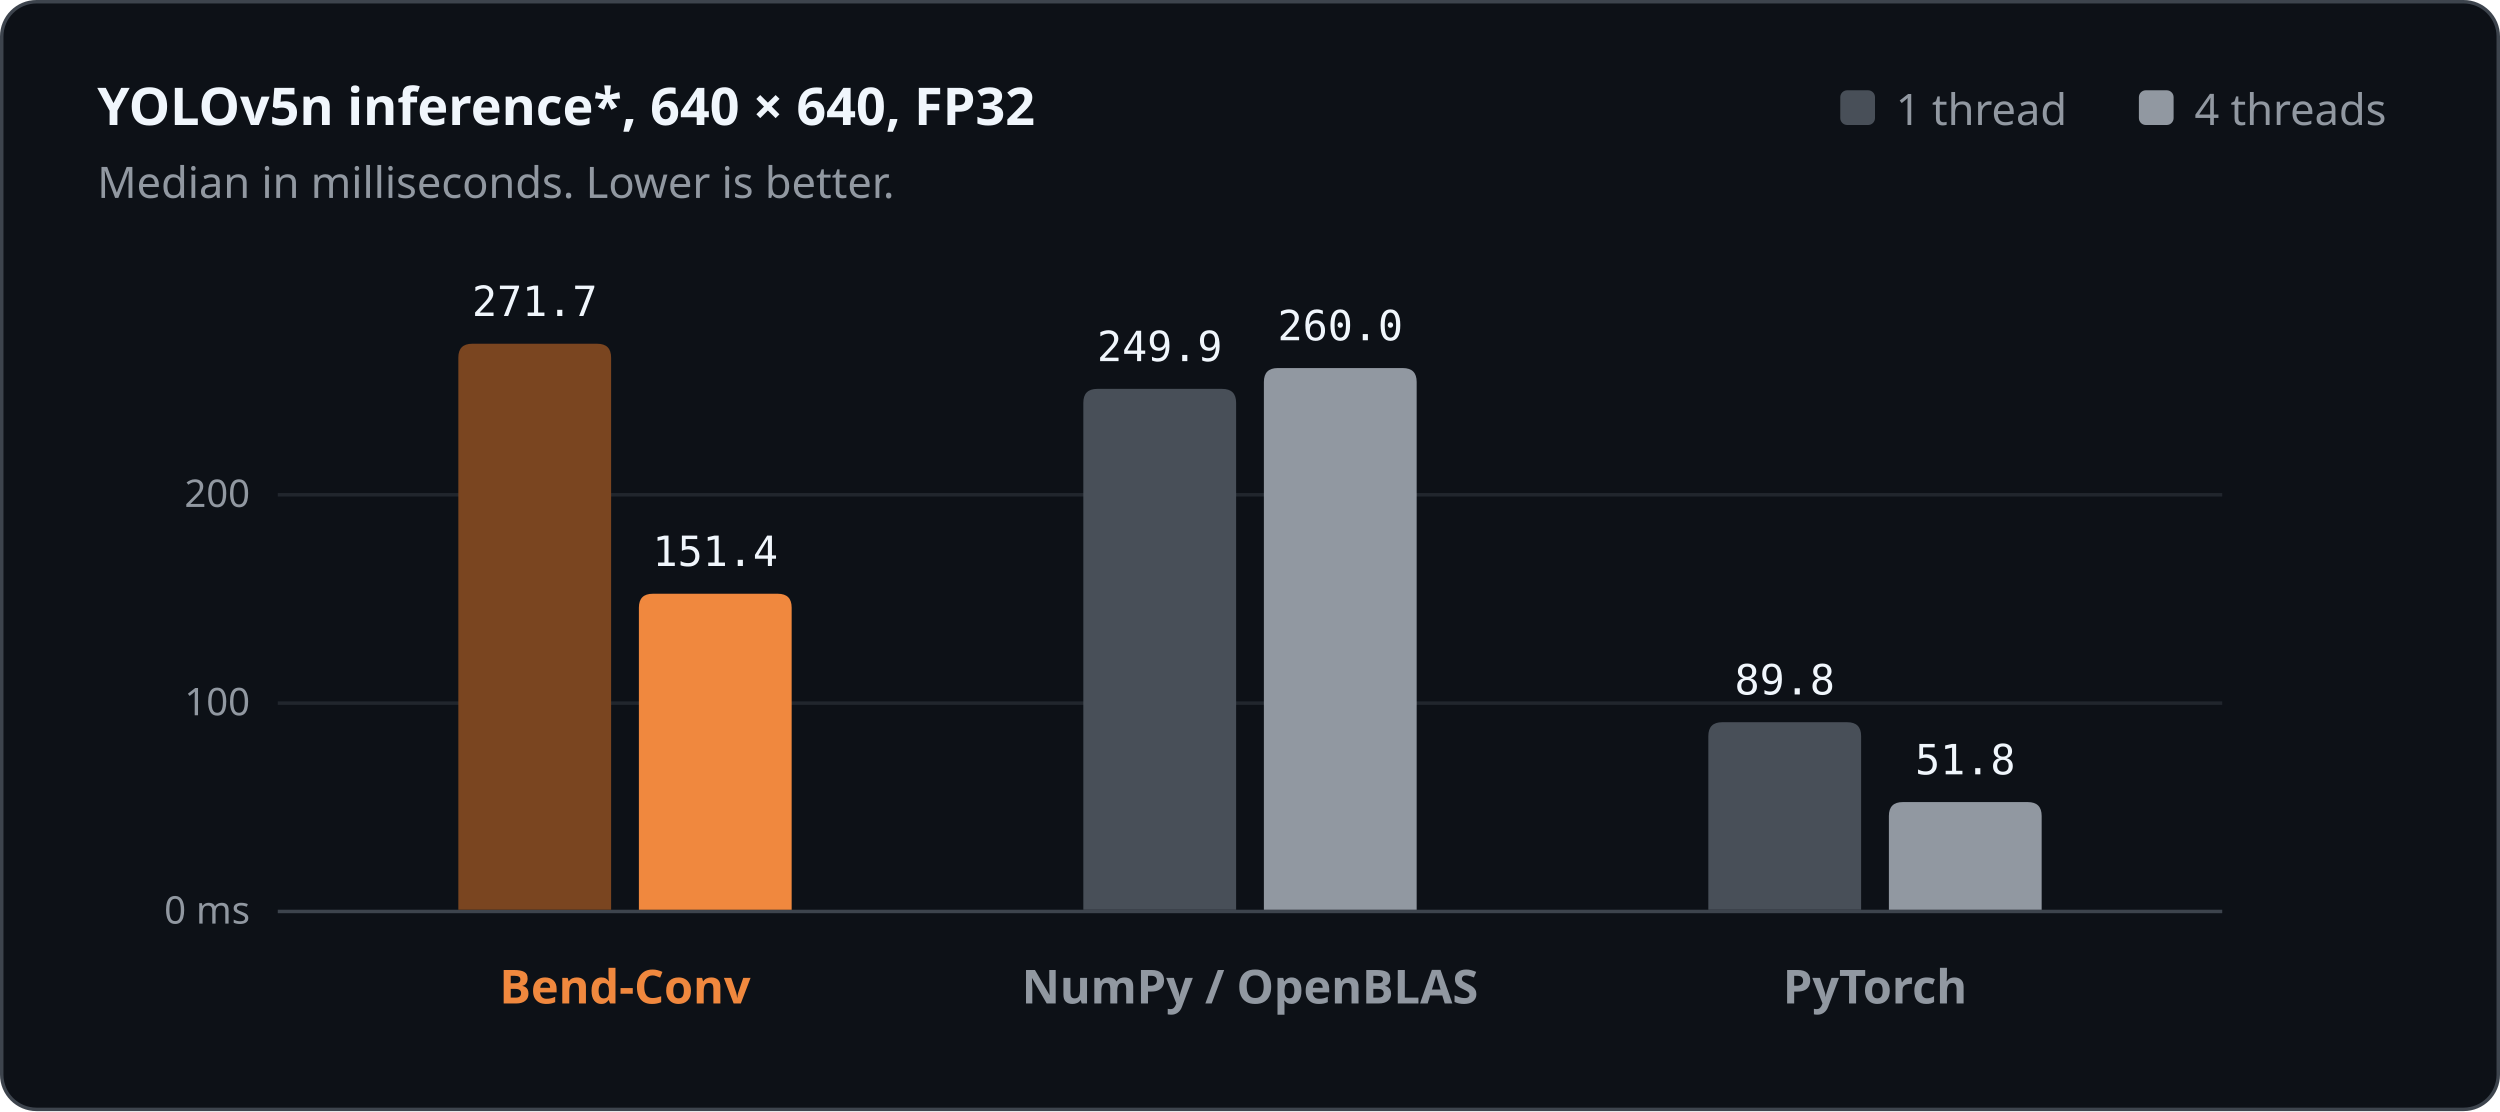
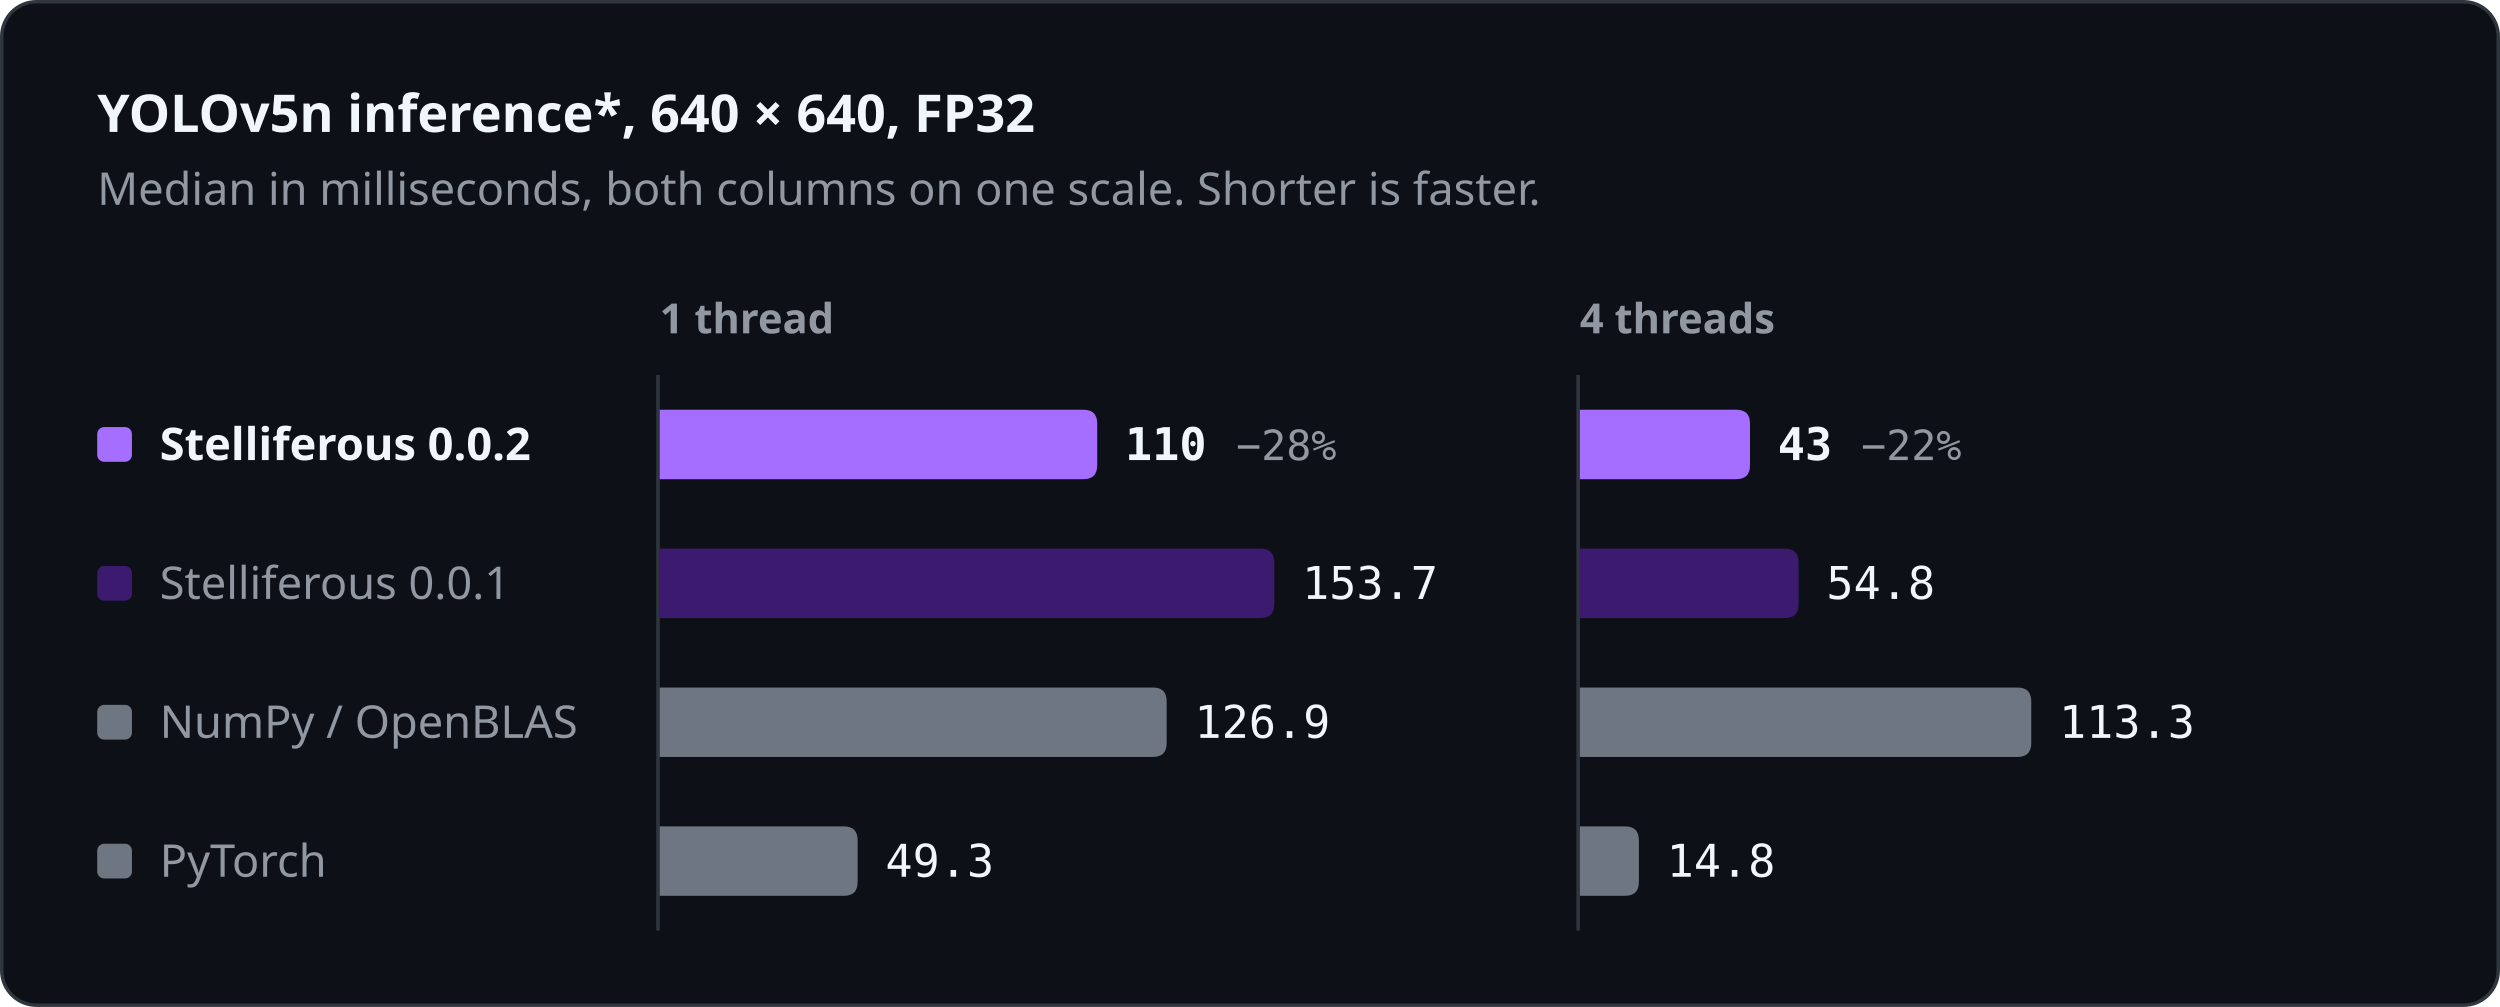
- <svg xmlns="http://www.w3.org/2000/svg" width="720" height="320" viewBox="0 0 720 320" role="img" aria-label="YOLOv5n inference time in milliseconds, 1 and 4 threads">
-   <rect x="0.5" y="0.5" width="719" height="319" rx="10" fill="#0d1117" stroke="#3d444d" />
-   <g font-family="-apple-system,BlinkMacSystemFont,'Segoe UI','Noto Sans',Helvetica,Arial,sans-serif" font-size="12.5" fill="#f0f6fc">
-     <text x="28" y="36" font-size="15" font-weight="600">YOLOv5n inference*, 640 × 640, FP32</text>
-     <text x="28" y="57" fill="#9198a1">Median in milliseconds. Lower is better.</text>
-     <rect x="530" y="26" width="10" height="10" rx="2" fill="#484f58" />
-     <text x="546" y="36" fill="#9198a1">1 thread</text>
-     <rect x="616" y="26" width="10" height="10" rx="2" fill="#9198a1" />
-     <text x="632" y="36" fill="#9198a1">4 threads</text>
-     <line x1="80" y1="142.5" x2="640" y2="142.5" stroke="#21262d" />
-     <text x="72" y="146" text-anchor="end" font-size="11" fill="#9198a1">200</text>
-     <line x1="80" y1="202.5" x2="640" y2="202.5" stroke="#21262d" />
-     <text x="72" y="206" text-anchor="end" font-size="11" fill="#9198a1">100</text>
-     <line x1="80" y1="262.5" x2="640" y2="262.5" stroke="#3d444d" />
-     <text x="72" y="266" text-anchor="end" font-size="11" fill="#9198a1">0 ms</text>
-     <path d="M132,262V103Q132,99 136,99H172Q176,99 176,103V262Z" fill="#7a4520" />
-     <text x="154" y="91" text-anchor="middle" font-family="ui-monospace,SFMono-Regular,Menlo,Consolas,monospace" font-size="12">271.7</text>
-     <path d="M184,262V175Q184,171 188,171H224Q228,171 228,175V262Z" fill="#f0883e" />
-     <text x="206" y="163" text-anchor="middle" font-family="ui-monospace,SFMono-Regular,Menlo,Consolas,monospace" font-size="12">151.4</text>
-     <text x="180" y="289" text-anchor="middle" font-size="13.5" font-weight="600" fill="#f0883e">Bend-Conv</text>
-     <path d="M312,262V116Q312,112 316,112H352Q356,112 356,116V262Z" fill="#484f58" />
-     <text x="334" y="104" text-anchor="middle" font-family="ui-monospace,SFMono-Regular,Menlo,Consolas,monospace" font-size="12">249.9</text>
-     <path d="M364,262V110Q364,106 368,106H404Q408,106 408,110V262Z" fill="#9198a1" />
-     <text x="386" y="98" text-anchor="middle" font-family="ui-monospace,SFMono-Regular,Menlo,Consolas,monospace" font-size="12">260.0</text>
-     <text x="360" y="289" text-anchor="middle" font-size="13.5" font-weight="600" fill="#9198a1">NumPy / OpenBLAS</text>
-     <path d="M492,262V212Q492,208 496,208H532Q536,208 536,212V262Z" fill="#484f58" />
-     <text x="514" y="200" text-anchor="middle" font-family="ui-monospace,SFMono-Regular,Menlo,Consolas,monospace" font-size="12">89.8</text>
-     <path d="M544,262V235Q544,231 548,231H584Q588,231 588,235V262Z" fill="#9198a1" />
-     <text x="566" y="223" text-anchor="middle" font-family="ui-monospace,SFMono-Regular,Menlo,Consolas,monospace" font-size="12">51.8</text>
-     <text x="540" y="289" text-anchor="middle" font-size="13.5" font-weight="600" fill="#9198a1">PyTorch</text>
+ <svg xmlns="http://www.w3.org/2000/svg" width="720" height="290" viewBox="0 0 720 290" role="img" aria-label="YOLOv5n inference time in milliseconds at 1 and 4 threads">
+   <rect x="0.5" y="0.5" width="719" height="289" rx="10" fill="#0d1117" stroke="#30363d" />
+   <g font-family="-apple-system,BlinkMacSystemFont,'Segoe UI','Noto Sans',Helvetica,Arial,sans-serif" font-size="13" fill="#f0f6fc">
+     <text x="28" y="38" font-size="15" font-weight="600">YOLOv5n inference*, 640 × 640, FP32</text>
+     <text x="28" y="59" fill="#9198a1">Median in milliseconds, both columns on one scale. Shorter is faster.</text>
+     <text x="190" y="96" font-size="12" font-weight="600" fill="#9198a1">1 thread</text>
+     <text x="455" y="96" font-size="12" font-weight="600" fill="#9198a1">4 threads</text>
+     <line x1="189.5" y1="108" x2="189.5" y2="268" stroke="#30363d" />
+     <line x1="454.5" y1="108" x2="454.5" y2="268" stroke="#30363d" />
+     <rect x="28" y="123" width="10" height="10" rx="2" fill="#a56eff" />
+     <text x="46" y="132.5" font-weight="600">Stelliferous 0.0.2</text>
+     <path d="M190,118H312Q316,118 316,122V134Q316,138 312,138H190Z" fill="#a56eff" />
+     <text x="324" y="132.5" font-family="ui-monospace,SFMono-Regular,Menlo,Consolas,monospace" font-weight="600">110</text>
+     <text x="356" y="132.5" font-family="ui-monospace,SFMono-Regular,Menlo,Consolas,monospace" font-size="12" fill="#9198a1">−28%</text>
+     <path d="M455,118H500Q504,118 504,122V134Q504,138 500,138H455Z" fill="#a56eff" />
+     <text x="512" y="132.5" font-family="ui-monospace,SFMono-Regular,Menlo,Consolas,monospace" font-weight="600">43</text>
+     <text x="536" y="132.5" font-family="ui-monospace,SFMono-Regular,Menlo,Consolas,monospace" font-size="12" fill="#9198a1">−22%</text>
+     <rect x="28" y="163" width="10" height="10" rx="2" fill="#3b1a70" />
+     <text x="46" y="172.5" fill="#9198a1">Stelliferous 0.0.1</text>
+     <path d="M190,158H363Q367,158 367,162V174Q367,178 363,178H190Z" fill="#3b1a70" />
+     <text x="375" y="172.5" font-family="ui-monospace,SFMono-Regular,Menlo,Consolas,monospace">153.7</text>
+     <path d="M455,158H514Q518,158 518,162V174Q518,178 514,178H455Z" fill="#3b1a70" />
+     <text x="526" y="172.5" font-family="ui-monospace,SFMono-Regular,Menlo,Consolas,monospace">54.8</text>
+     <rect x="28" y="203" width="10" height="10" rx="2" fill="#6e7681" />
+     <text x="46" y="212.5" fill="#9198a1">NumPy / OpenBLAS</text>
+     <path d="M190,198H332Q336,198 336,202V214Q336,218 332,218H190Z" fill="#6e7681" />
+     <text x="344" y="212.5" font-family="ui-monospace,SFMono-Regular,Menlo,Consolas,monospace">126.9</text>
+     <path d="M455,198H581Q585,198 585,202V214Q585,218 581,218H455Z" fill="#6e7681" />
+     <text x="593" y="212.5" font-family="ui-monospace,SFMono-Regular,Menlo,Consolas,monospace">113.3</text>
+     <rect x="28" y="243" width="10" height="10" rx="2" fill="#6e7681" />
+     <text x="46" y="252.5" fill="#9198a1">PyTorch</text>
+     <path d="M190,238H243Q247,238 247,242V254Q247,258 243,258H190Z" fill="#6e7681" />
+     <text x="255" y="252.5" font-family="ui-monospace,SFMono-Regular,Menlo,Consolas,monospace">49.3</text>
+     <path d="M455,238H468Q472,238 472,242V254Q472,258 468,258H455Z" fill="#6e7681" />
+     <text x="480" y="252.5" font-family="ui-monospace,SFMono-Regular,Menlo,Consolas,monospace">14.8</text>
  </g>
</svg>
